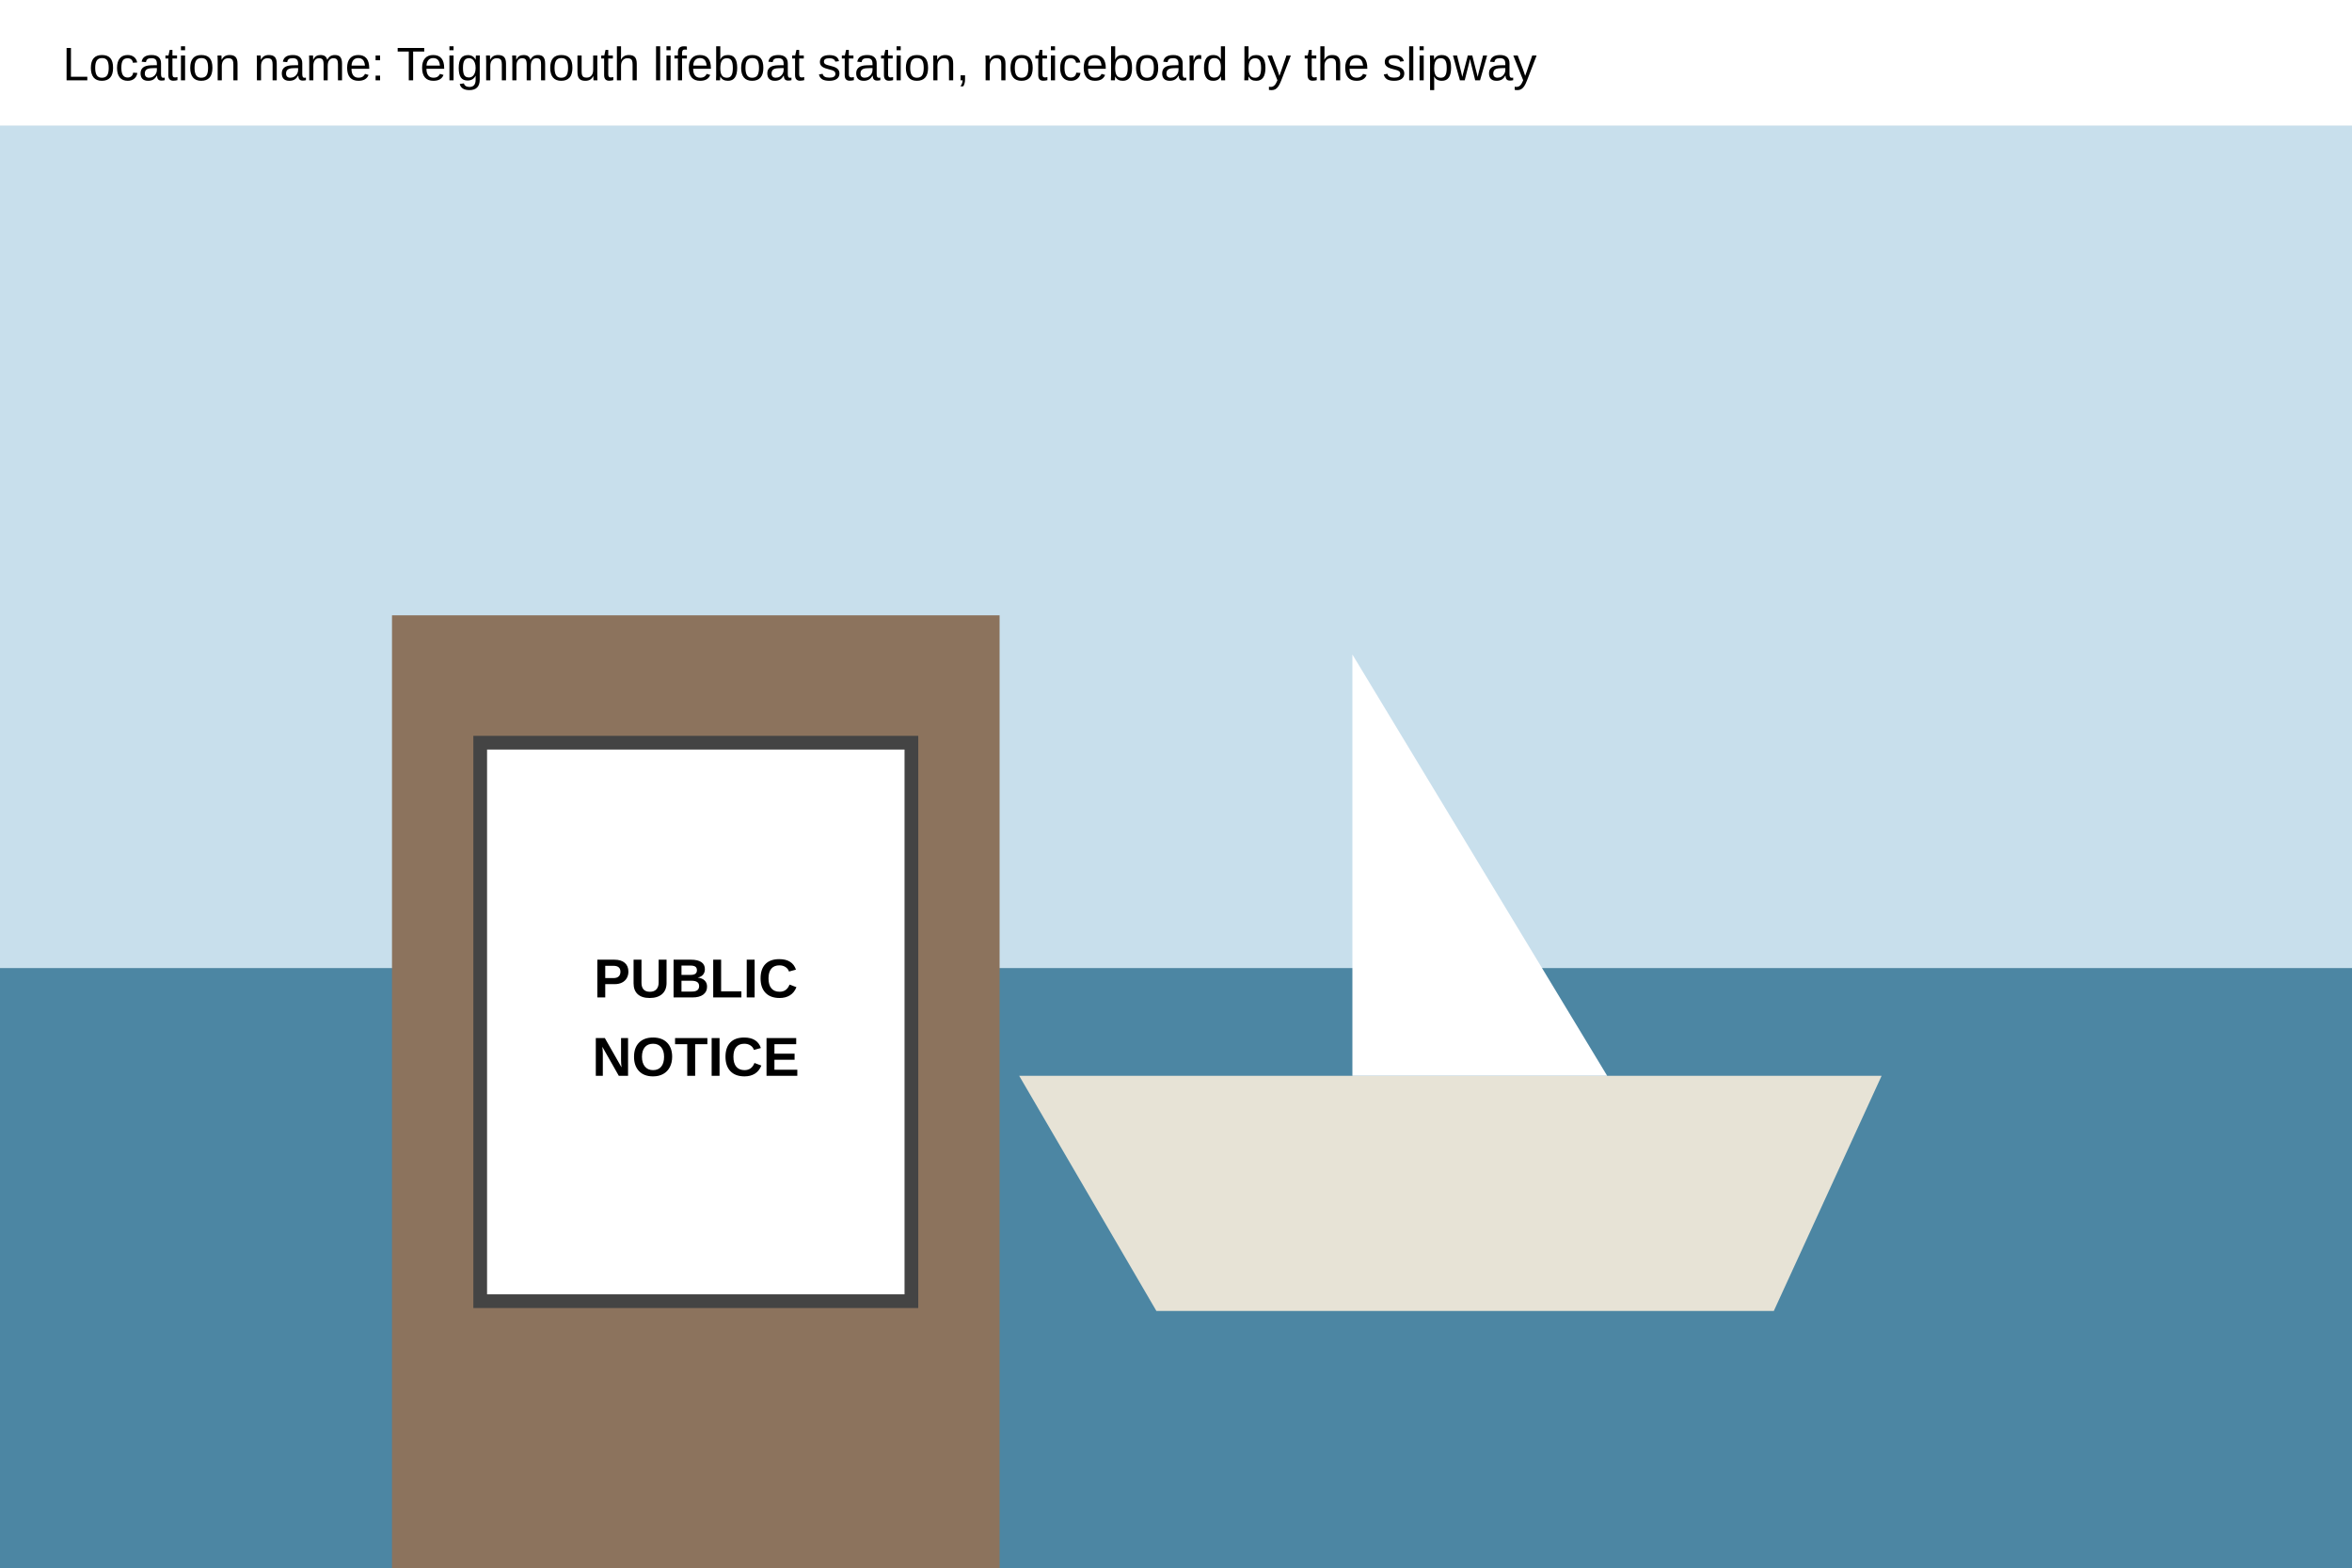
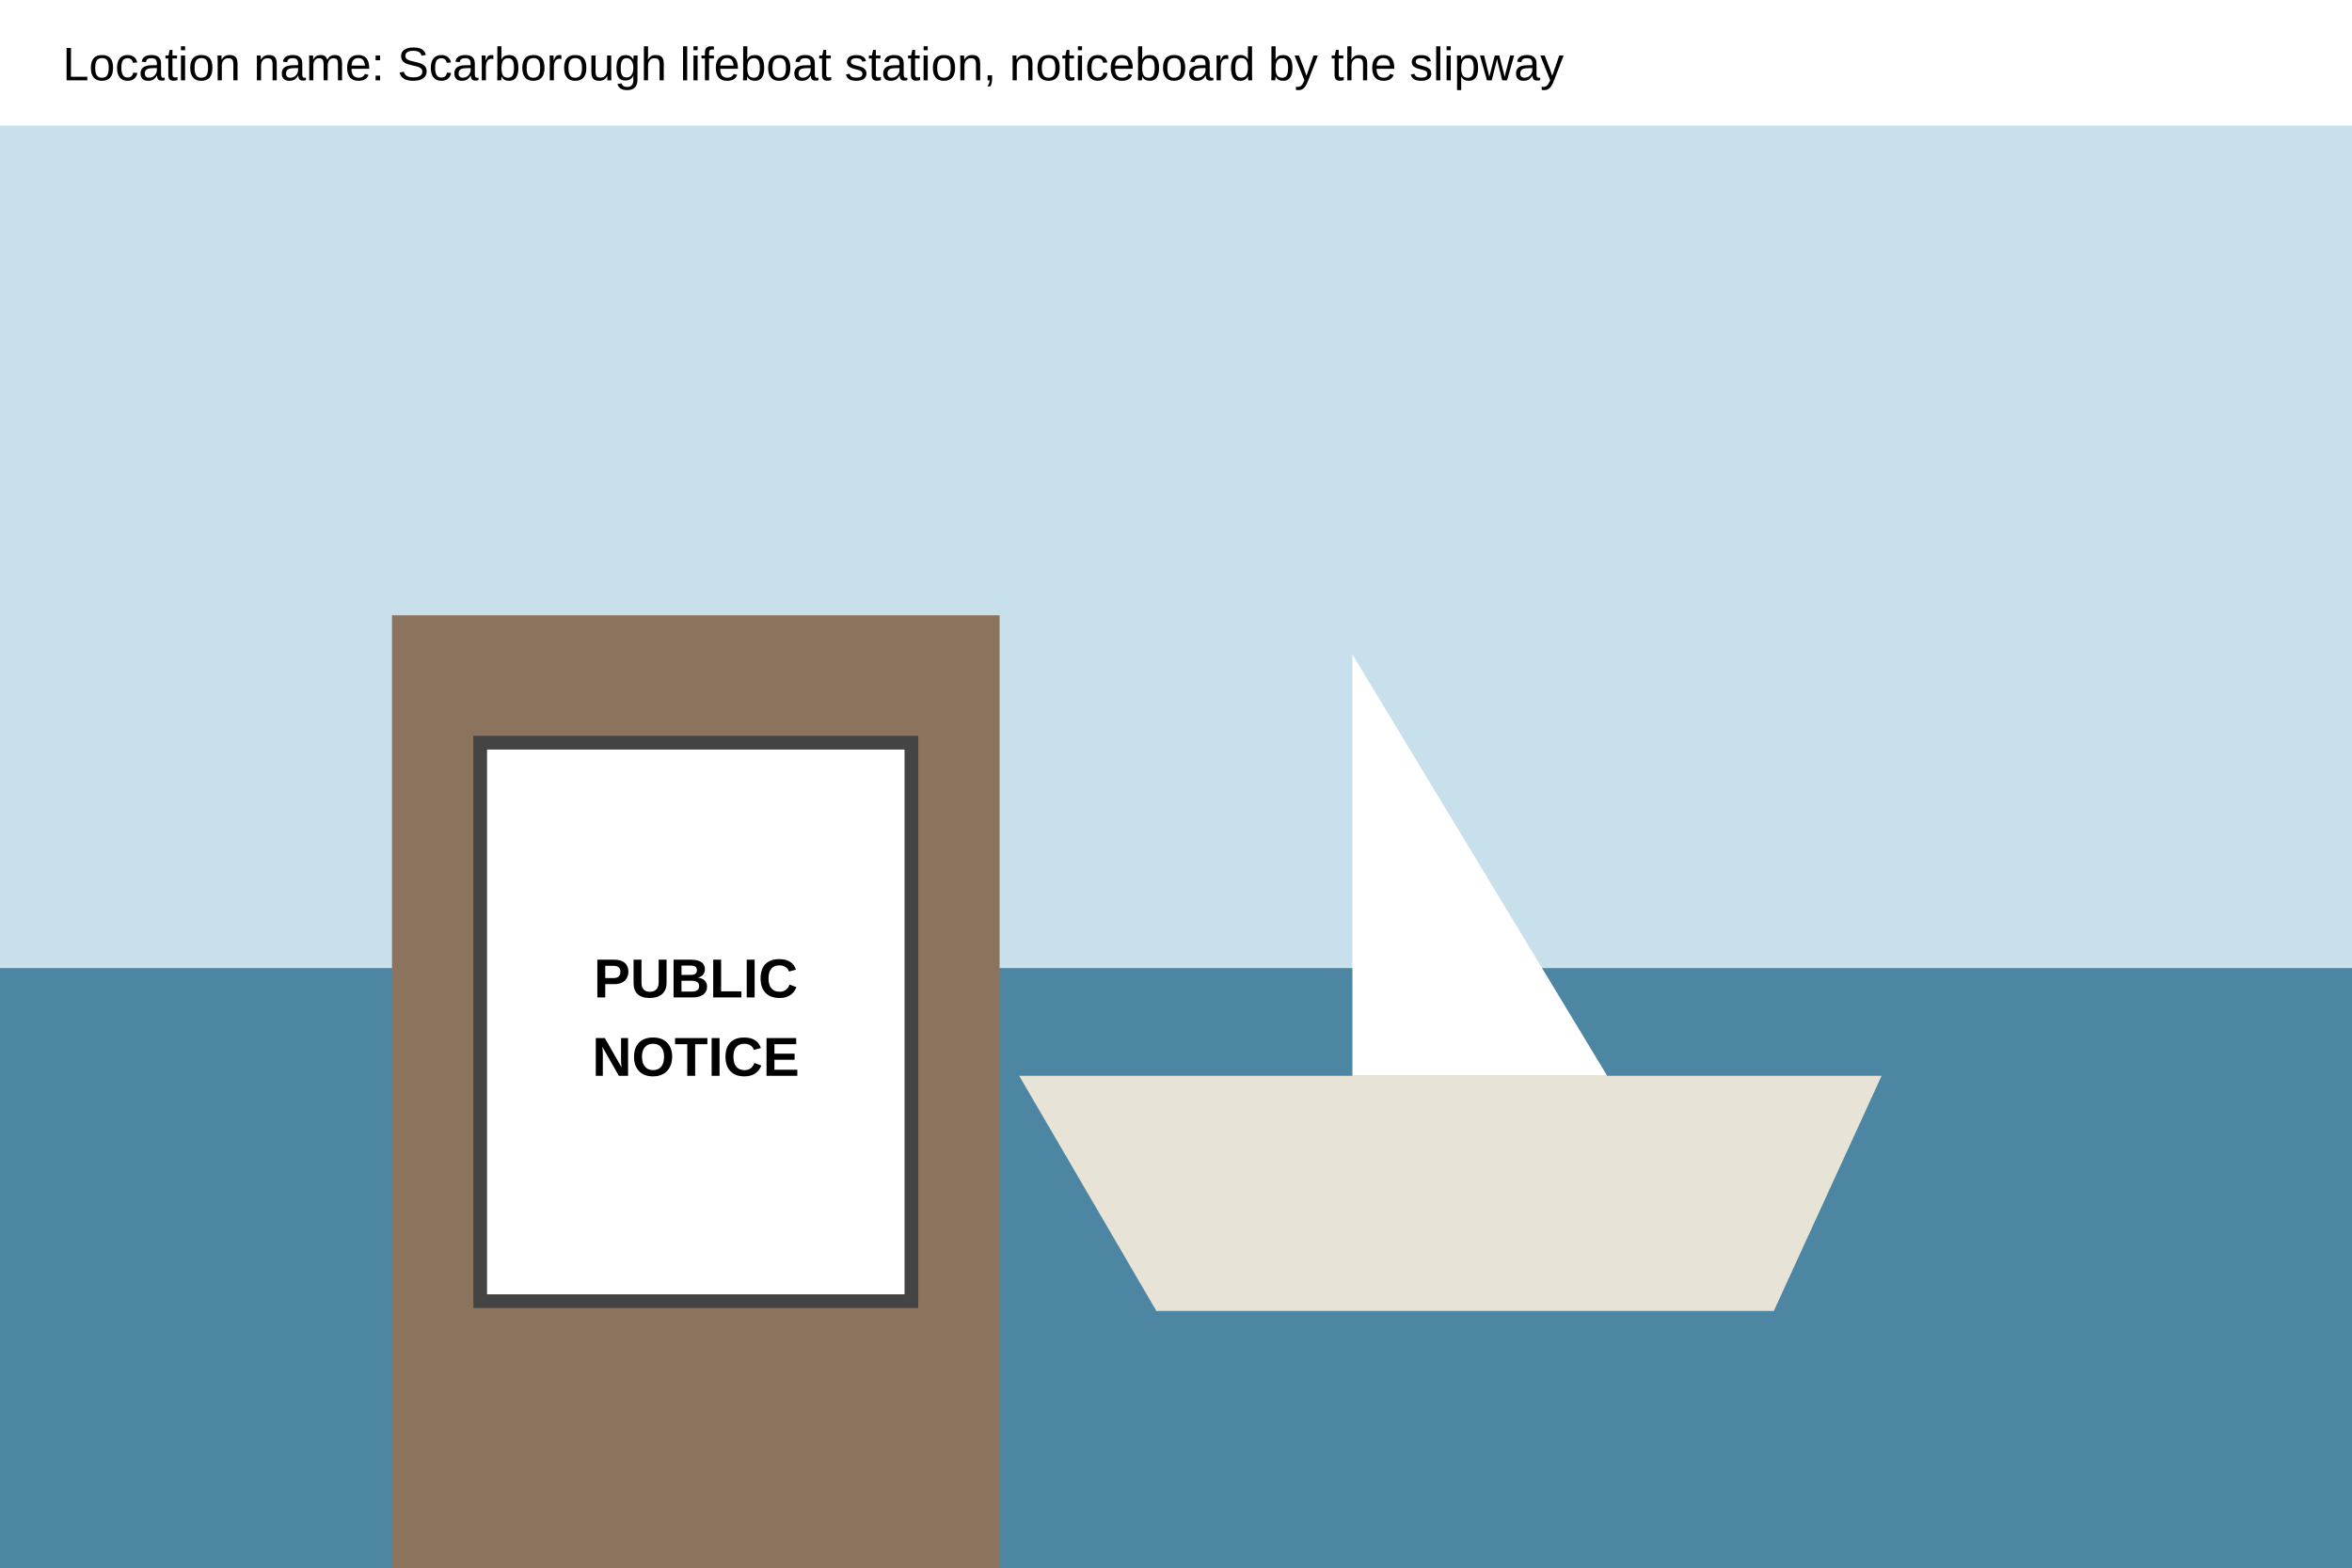
<svg xmlns="http://www.w3.org/2000/svg" width="1200" height="800" viewBox="0 0 1200 800">
  <g transform="translate(0 64)">
    <rect width="1200" height="430" fill="#c8dfec" />
    <rect y="430" width="1200" height="370" fill="#4c86a3" />
    <path d="M520 485h440l-55 120H590z" fill="#e7e3d6" />
    <path d="M690 485V270l130 215z" fill="#fff" />
    <path d="M200 800V250h310v550z" fill="#8c735d" />
    <rect x="245" y="315" width="220" height="285" fill="#fff" stroke="#444" stroke-width="7" />
    <text x="355" y="445" text-anchor="middle" font-family="Arial" font-size="28" font-weight="700">PUBLIC</text>
    <text x="355" y="485" text-anchor="middle" font-family="Arial" font-size="28" font-weight="700">NOTICE</text>
  </g>
  <rect width="1200" height="64" fill="#fff" />
-   <text x="32" y="41" font-family="Arial" font-size="24">Location name: Teignmouth lifeboat station, noticeboard by the slipway</text>
+   <text x="32" y="41" font-family="Arial" font-size="24">Location name: Scarborough lifeboat station, noticeboard by the slipway</text>
</svg>
